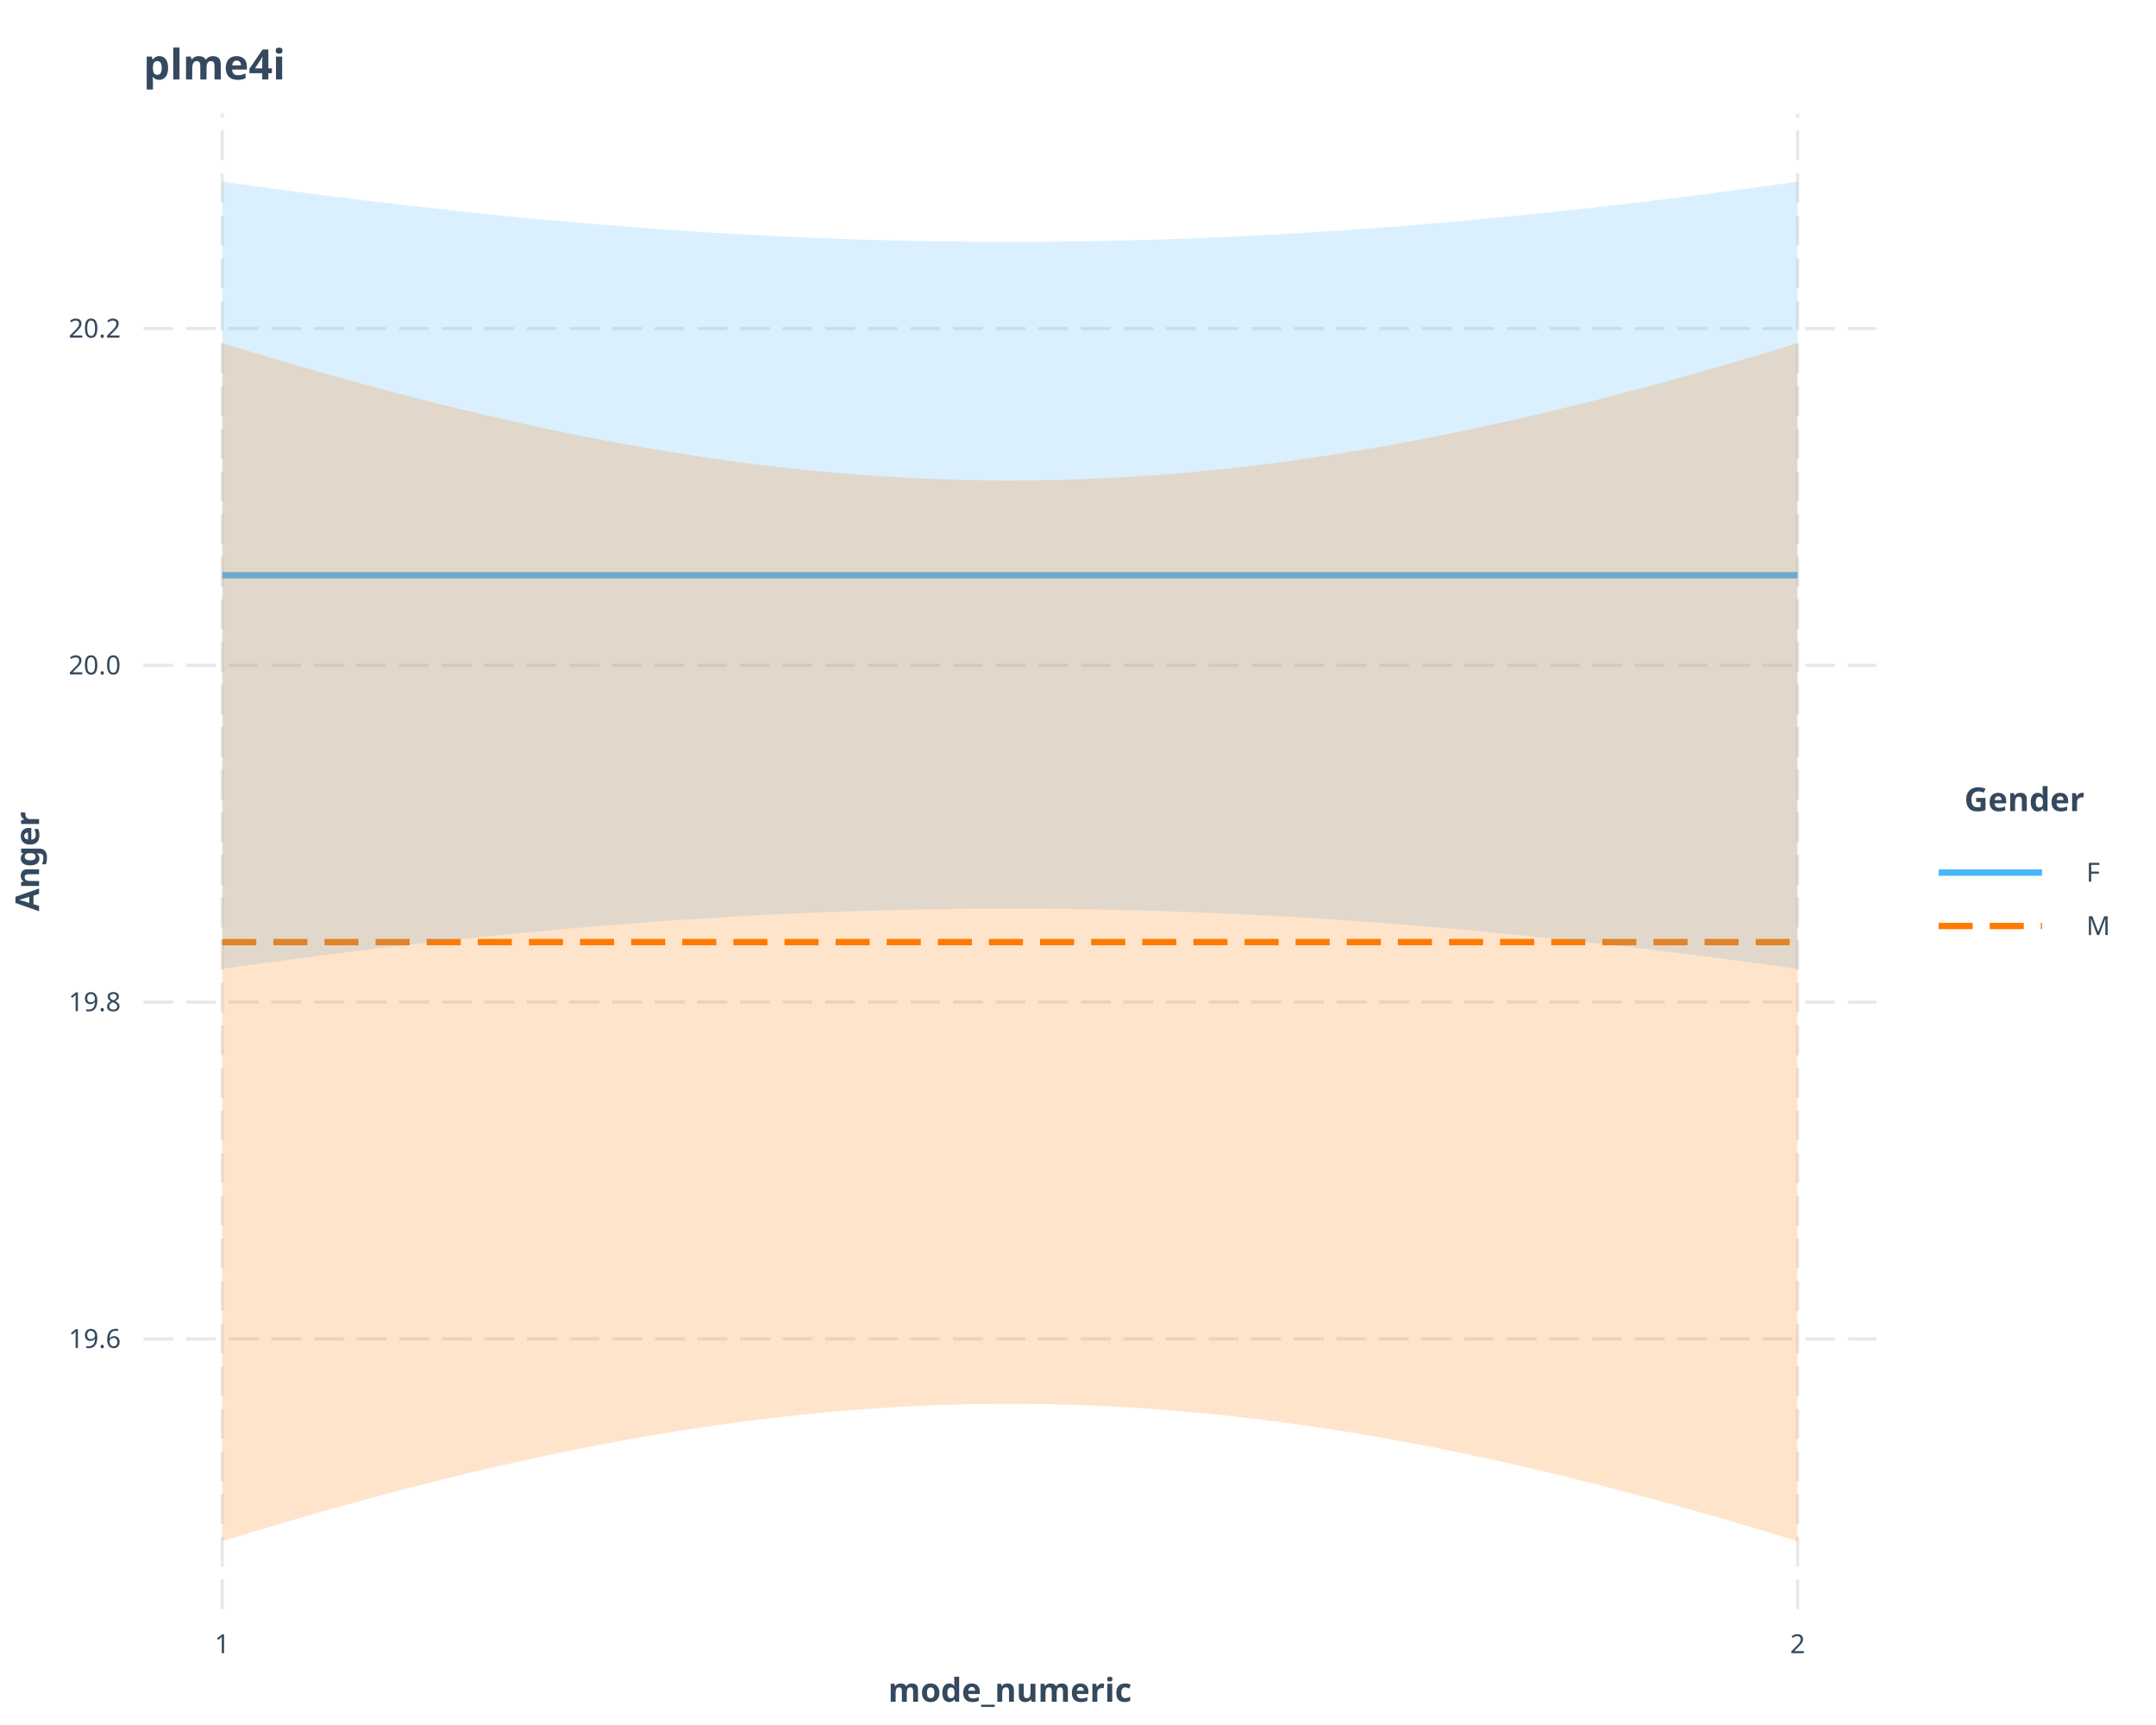
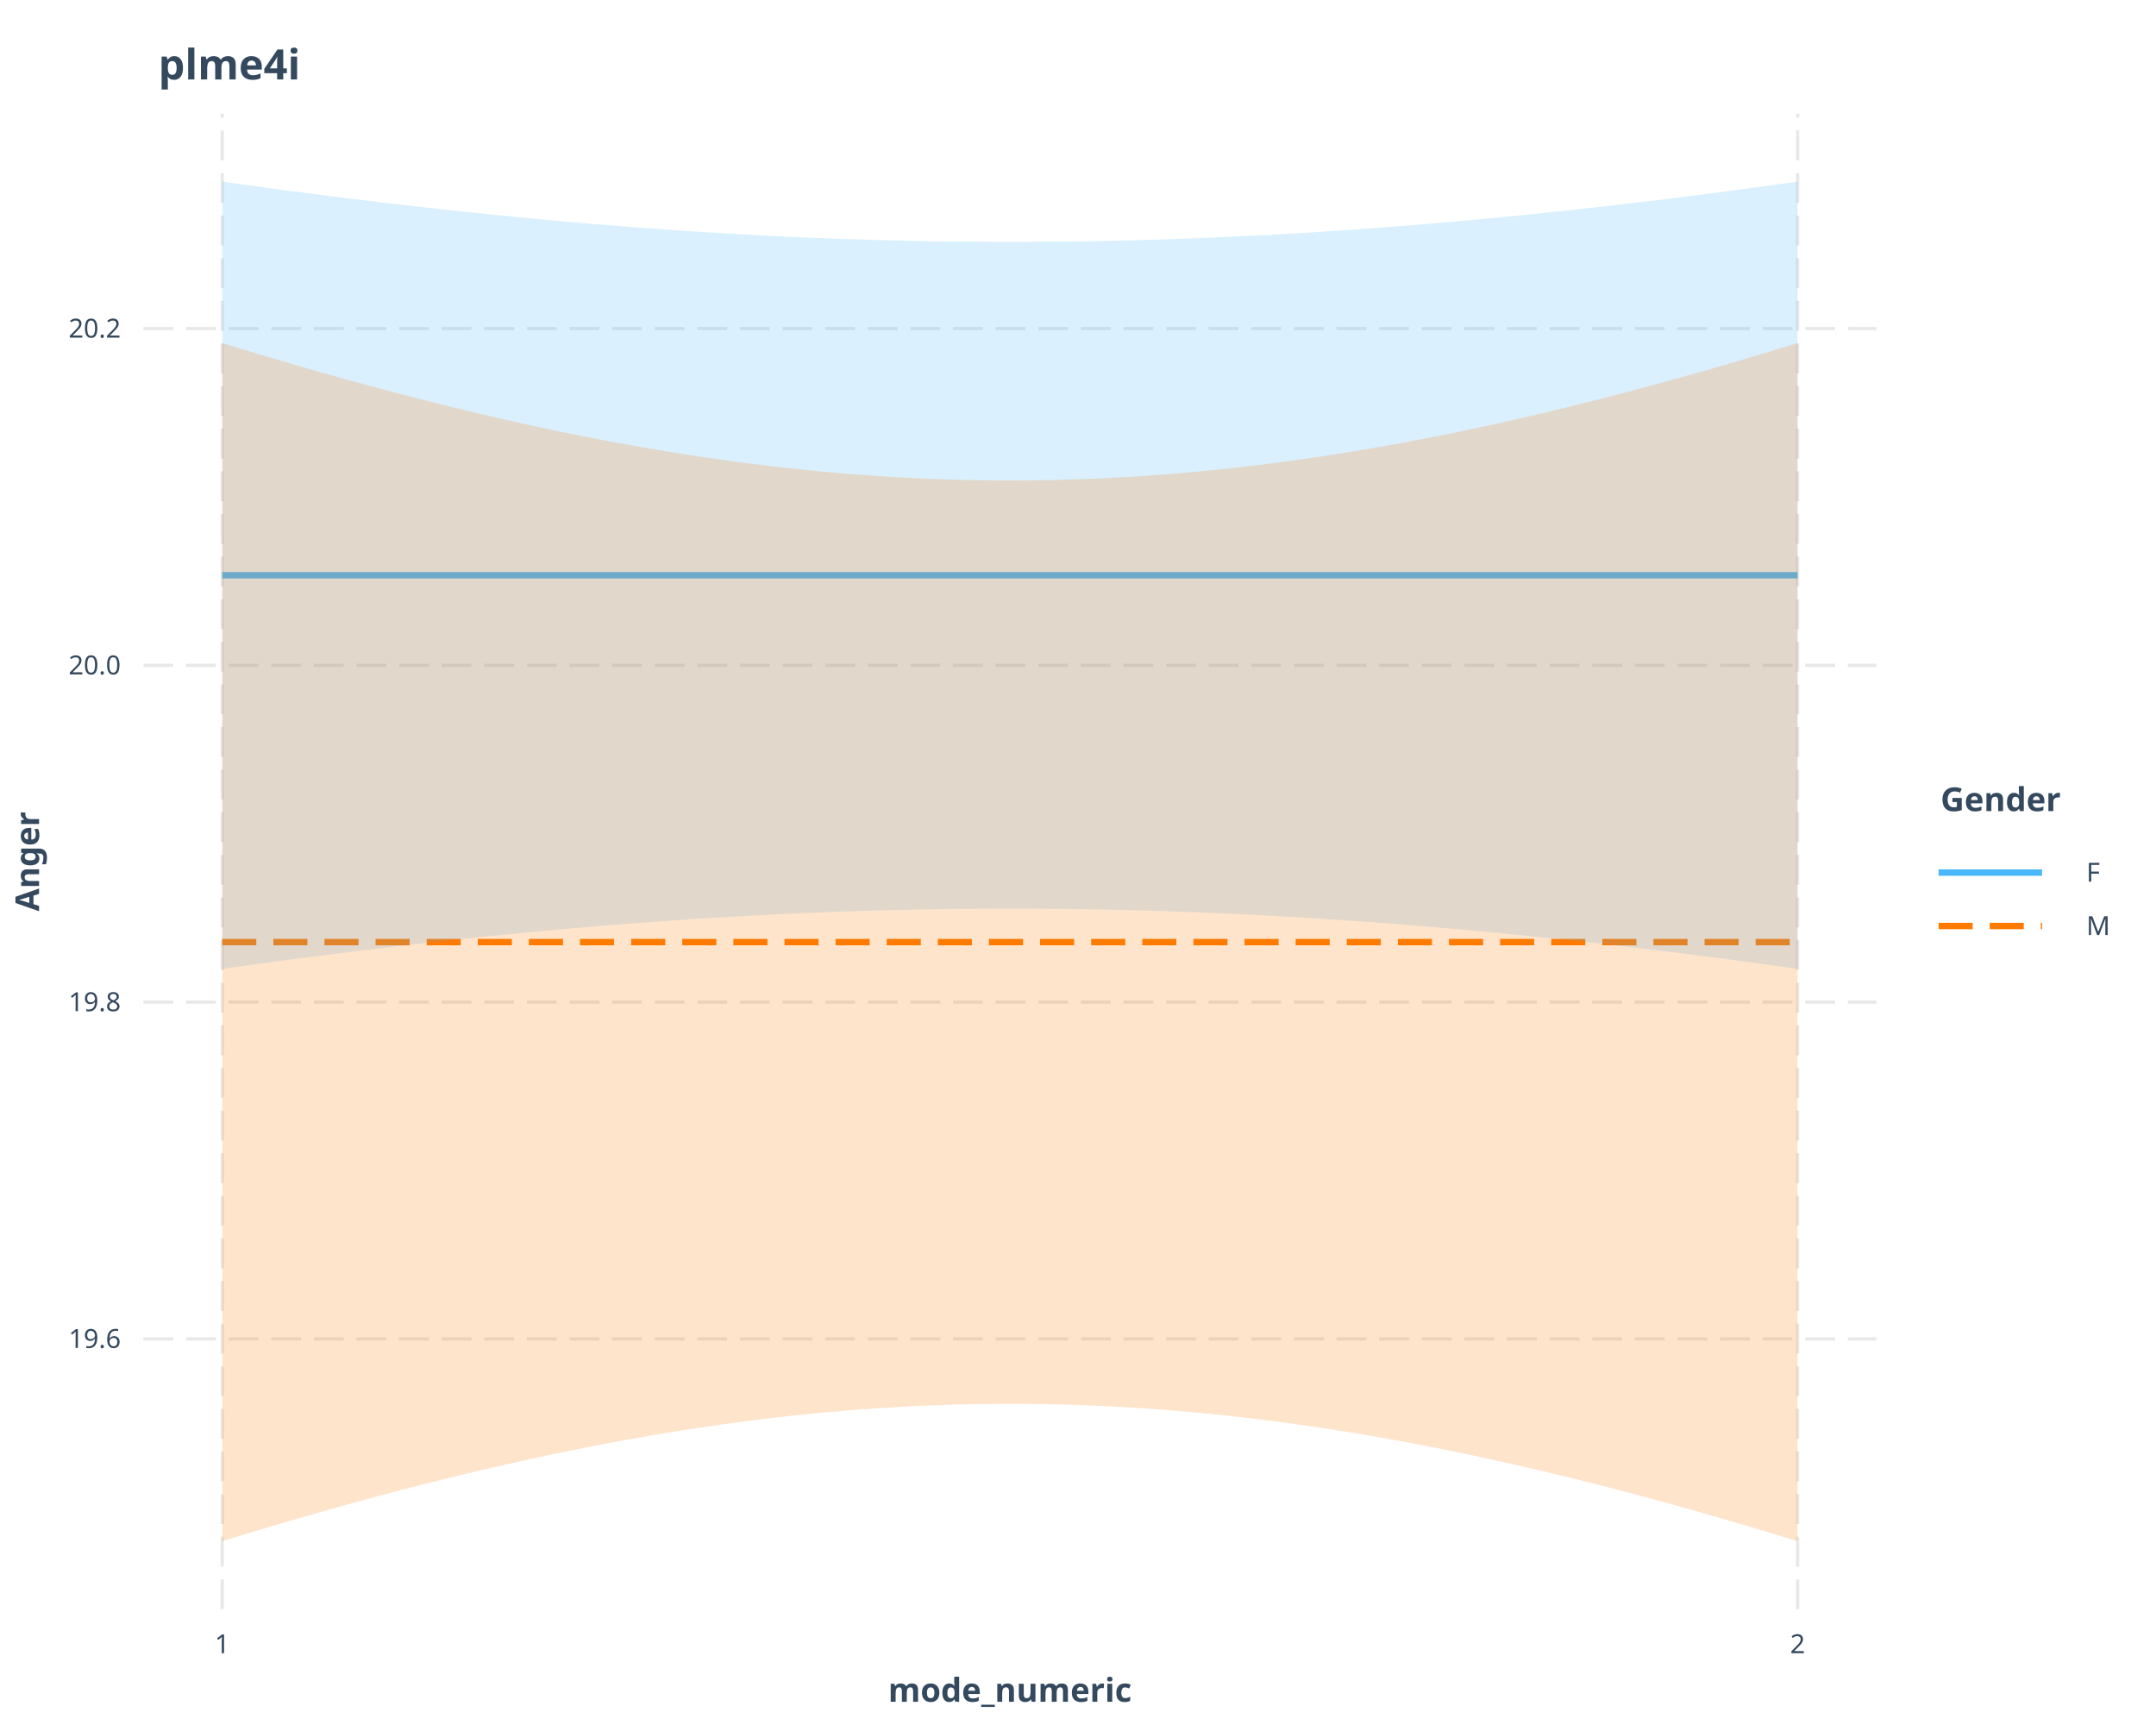
<svg xmlns="http://www.w3.org/2000/svg" class="svglite" data-engine-version="2.0" width="720.00pt" height="576.00pt" viewBox="0 0 720.00 576.00">
  <defs>
    <style type="text/css">
    .svglite line, .svglite polyline, .svglite polygon, .svglite path, .svglite rect, .svglite circle {
      fill: none;
      stroke: #000000;
      stroke-linecap: round;
      stroke-linejoin: round;
      stroke-miterlimit: 10.00;
    }
  </style>
  </defs>
  <rect width="100%" height="100%" style="stroke: none; fill: #FFFFFF;" />
  <defs>
    <clipPath id="cpMC4wMHw3MjAuMDB8MC4wMHw1NzYuMDA=">
      <rect x="0.00" y="0.00" width="720.00" height="576.00" />
    </clipPath>
  </defs>
  <g clip-path="url(#cpMC4wMHw3MjAuMDB8MC4wMHw1NzYuMDA=)">
    <rect x="0.00" y="0.00" width="720.00" height="576.00" style="stroke-width: 1.07; stroke: #FFFFFF; fill: #FFFFFF;" />
  </g>
  <defs>
    <clipPath id="cpNDcuOTB8NjI2LjYzfDM3Ljk1fDUzNy4zNA==">
      <rect x="47.90" y="37.95" width="578.72" height="499.40" />
    </clipPath>
  </defs>
  <g clip-path="url(#cpNDcuOTB8NjI2LjYzfDM3Ljk1fDUzNy4zNA==)">
    <rect x="47.90" y="37.95" width="578.72" height="499.40" style="stroke-width: 0.00; stroke: #FFFFFF; fill: #FFFFFF;" />
    <polyline points="47.90,447.07 626.63,447.07 " style="stroke-width: 1.07; stroke: #E8E8E8; stroke-dasharray: 9.96,4.27; stroke-linecap: butt;" />
    <polyline points="47.90,334.62 626.63,334.62 " style="stroke-width: 1.07; stroke: #E8E8E8; stroke-dasharray: 9.96,4.27; stroke-linecap: butt;" />
    <polyline points="47.90,222.17 626.63,222.17 " style="stroke-width: 1.07; stroke: #E8E8E8; stroke-dasharray: 9.96,4.27; stroke-linecap: butt;" />
    <polyline points="47.90,109.72 626.63,109.72 " style="stroke-width: 1.07; stroke: #E8E8E8; stroke-dasharray: 9.96,4.27; stroke-linecap: butt;" />
    <polyline points="74.21,537.34 74.21,37.95 " style="stroke-width: 1.07; stroke: #E8E8E8; stroke-dasharray: 9.96,4.27; stroke-linecap: butt;" />
    <polyline points="600.32,537.34 600.32,37.95 " style="stroke-width: 1.07; stroke: #E8E8E8; stroke-dasharray: 9.96,4.27; stroke-linecap: butt;" />
    <polyline points="74.21,192.09 79.52,192.09 84.84,192.09 90.15,192.09 95.47,192.09 100.78,192.09 106.09,192.09 111.41,192.09 116.72,192.09 122.04,192.09 127.35,192.09 132.67,192.09 137.98,192.09 143.29,192.09 148.61,192.09 153.92,192.09 159.24,192.09 164.55,192.09 169.87,192.09 175.18,192.09 180.49,192.09 185.81,192.09 191.12,192.09 196.44,192.09 201.75,192.09 207.07,192.09 212.38,192.09 217.69,192.09 223.01,192.09 228.32,192.09 233.64,192.09 238.95,192.09 244.27,192.09 249.58,192.09 254.89,192.09 260.21,192.09 265.52,192.09 270.84,192.09 276.15,192.09 281.47,192.09 286.78,192.09 292.09,192.09 297.41,192.09 302.72,192.09 308.04,192.09 313.35,192.09 318.67,192.09 323.98,192.09 329.29,192.09 334.61,192.09 339.92,192.09 345.24,192.09 350.55,192.09 355.87,192.09 361.18,192.09 366.49,192.09 371.81,192.09 377.12,192.09 382.44,192.09 387.75,192.09 393.06,192.09 398.38,192.09 403.69,192.09 409.01,192.09 414.32,192.09 419.64,192.09 424.95,192.09 430.26,192.09 435.58,192.09 440.89,192.09 446.21,192.09 451.52,192.09 456.84,192.09 462.15,192.09 467.46,192.09 472.78,192.09 478.09,192.09 483.41,192.09 488.72,192.09 494.04,192.09 499.35,192.09 504.66,192.09 509.98,192.09 515.29,192.09 520.61,192.09 525.92,192.09 531.24,192.09 536.55,192.09 541.86,192.09 547.18,192.09 552.49,192.09 557.81,192.09 563.12,192.09 568.44,192.09 573.75,192.09 579.06,192.09 584.38,192.09 589.69,192.09 595.01,192.09 600.32,192.09 " style="stroke-width: 2.13; stroke: #49B7FC; stroke-linecap: butt;" />
    <polyline points="74.21,314.59 79.52,314.59 84.84,314.59 90.15,314.59 95.47,314.59 100.78,314.59 106.09,314.59 111.41,314.59 116.72,314.59 122.04,314.59 127.35,314.59 132.67,314.59 137.98,314.59 143.29,314.59 148.61,314.59 153.92,314.59 159.24,314.59 164.55,314.59 169.87,314.59 175.18,314.59 180.49,314.59 185.81,314.59 191.12,314.59 196.44,314.59 201.75,314.59 207.07,314.59 212.38,314.59 217.69,314.59 223.01,314.59 228.32,314.59 233.64,314.59 238.95,314.59 244.27,314.59 249.58,314.59 254.89,314.59 260.21,314.59 265.52,314.59 270.84,314.59 276.15,314.59 281.47,314.59 286.78,314.59 292.09,314.59 297.41,314.59 302.72,314.59 308.04,314.59 313.35,314.59 318.67,314.59 323.98,314.59 329.29,314.59 334.61,314.59 339.92,314.59 345.24,314.59 350.55,314.59 355.87,314.59 361.18,314.59 366.49,314.59 371.81,314.59 377.12,314.59 382.44,314.59 387.75,314.59 393.06,314.59 398.38,314.59 403.69,314.59 409.01,314.59 414.32,314.59 419.64,314.59 424.95,314.59 430.26,314.59 435.58,314.59 440.89,314.59 446.21,314.59 451.52,314.59 456.84,314.59 462.15,314.59 467.46,314.59 472.78,314.59 478.09,314.59 483.41,314.59 488.72,314.59 494.04,314.59 499.35,314.59 504.66,314.59 509.98,314.59 515.29,314.59 520.61,314.59 525.92,314.59 531.24,314.59 536.55,314.59 541.86,314.59 547.18,314.59 552.49,314.59 557.81,314.59 563.12,314.59 568.44,314.59 573.75,314.59 579.06,314.59 584.38,314.59 589.69,314.59 595.01,314.59 600.32,314.59 " style="stroke-width: 2.13; stroke: #FF7B00; stroke-dasharray: 11.38,5.69,11.38,5.69; stroke-linecap: butt;" />
    <polygon points="74.21,60.65 79.52,61.39 84.84,62.12 90.15,62.85 95.47,63.56 100.78,64.26 106.09,64.95 111.41,65.62 116.72,66.29 122.04,66.94 127.35,67.58 132.67,68.20 137.98,68.81 143.29,69.41 148.61,70.00 153.92,70.57 159.24,71.13 164.55,71.68 169.87,72.21 175.18,72.72 180.49,73.23 185.81,73.71 191.12,74.19 196.44,74.64 201.75,75.08 207.07,75.51 212.38,75.92 217.69,76.32 223.01,76.70 228.32,77.06 233.64,77.41 238.95,77.74 244.27,78.05 249.58,78.35 254.89,78.63 260.21,78.89 265.52,79.14 270.84,79.37 276.15,79.58 281.47,79.78 286.78,79.96 292.09,80.12 297.41,80.26 302.72,80.38 308.04,80.49 313.35,80.58 318.67,80.65 323.98,80.70 329.29,80.74 334.61,80.76 339.92,80.76 345.24,80.74 350.55,80.70 355.87,80.65 361.18,80.58 366.49,80.49 371.81,80.38 377.12,80.26 382.44,80.12 387.75,79.96 393.06,79.78 398.38,79.58 403.69,79.37 409.01,79.14 414.32,78.89 419.64,78.63 424.95,78.35 430.26,78.05 435.58,77.74 440.89,77.41 446.21,77.06 451.52,76.70 456.84,76.32 462.15,75.92 467.46,75.51 472.78,75.08 478.09,74.64 483.41,74.19 488.72,73.71 494.04,73.23 499.35,72.72 504.66,72.21 509.98,71.68 515.29,71.13 520.61,70.57 525.92,70.00 531.24,69.41 536.55,68.81 541.86,68.20 547.18,67.58 552.49,66.94 557.81,66.29 563.12,65.62 568.44,64.95 573.75,64.26 579.06,63.56 584.38,62.85 589.69,62.12 595.01,61.39 600.32,60.65 600.32,323.53 595.01,322.78 589.69,322.05 584.38,321.33 579.06,320.61 573.75,319.91 568.44,319.23 563.12,318.55 557.81,317.89 552.49,317.24 547.18,316.60 541.86,315.97 536.55,315.36 531.24,314.76 525.92,314.17 520.61,313.60 515.29,313.04 509.98,312.50 504.66,311.97 499.35,311.45 494.04,310.95 488.72,310.46 483.41,309.99 478.09,309.53 472.78,309.09 467.46,308.66 462.15,308.25 456.84,307.86 451.52,307.48 446.21,307.11 440.89,306.77 435.58,306.43 430.26,306.12 424.95,305.82 419.64,305.54 414.32,305.28 409.01,305.03 403.69,304.80 398.38,304.59 393.06,304.39 387.75,304.22 382.44,304.06 377.12,303.91 371.81,303.79 366.49,303.68 361.18,303.59 355.87,303.52 350.55,303.47 345.24,303.43 339.92,303.41 334.61,303.41 329.29,303.43 323.98,303.47 318.67,303.52 313.35,303.59 308.04,303.68 302.72,303.79 297.41,303.91 292.09,304.06 286.78,304.22 281.47,304.39 276.15,304.59 270.84,304.80 265.52,305.03 260.21,305.28 254.89,305.54 249.58,305.82 244.27,306.12 238.95,306.43 233.64,306.77 228.32,307.11 223.01,307.48 217.69,307.86 212.38,308.25 207.07,308.66 201.75,309.09 196.44,309.53 191.12,309.99 185.81,310.46 180.49,310.95 175.18,311.45 169.87,311.97 164.55,312.50 159.24,313.04 153.92,313.60 148.61,314.17 143.29,314.76 137.98,315.36 132.67,315.97 127.35,316.60 122.04,317.24 116.72,317.89 111.41,318.55 106.09,319.23 100.78,319.91 95.47,320.61 90.15,321.33 84.84,322.05 79.52,322.78 74.21,323.53 " style="stroke-width: 0.00; stroke: none; stroke-linecap: butt; fill: #49B7FC; fill-opacity: 0.20;" />
    <polygon points="74.21,114.54 79.52,116.17 84.84,117.78 90.15,119.37 95.47,120.94 100.78,122.49 106.09,124.02 111.41,125.52 116.72,127.00 122.04,128.45 127.35,129.89 132.67,131.29 137.98,132.67 143.29,134.03 148.61,135.35 153.92,136.65 159.24,137.93 164.55,139.17 169.87,140.38 175.18,141.57 180.49,142.72 185.81,143.85 191.12,144.94 196.44,146.00 201.75,147.02 207.07,148.02 212.38,148.97 217.69,149.90 223.01,150.79 228.32,151.64 233.64,152.46 238.95,153.23 244.27,153.98 249.58,154.68 254.89,155.35 260.21,155.97 265.52,156.56 270.84,157.10 276.15,157.61 281.47,158.08 286.78,158.50 292.09,158.88 297.41,159.23 302.72,159.52 308.04,159.78 313.35,160.00 318.67,160.17 323.98,160.30 329.29,160.38 334.61,160.43 339.92,160.43 345.24,160.38 350.55,160.30 355.87,160.17 361.18,160.00 366.49,159.78 371.81,159.52 377.12,159.23 382.44,158.88 387.75,158.50 393.06,158.08 398.38,157.61 403.69,157.10 409.01,156.56 414.32,155.97 419.64,155.35 424.95,154.68 430.26,153.98 435.58,153.23 440.89,152.46 446.21,151.64 451.52,150.79 456.84,149.90 462.15,148.97 467.46,148.02 472.78,147.02 478.09,146.00 483.41,144.94 488.72,143.85 494.04,142.72 499.35,141.57 504.66,140.38 509.98,139.17 515.29,137.93 520.61,136.65 525.92,135.35 531.24,134.03 536.55,132.67 541.86,131.29 547.18,129.89 552.49,128.45 557.81,127.00 563.12,125.52 568.44,124.02 573.75,122.49 579.06,120.94 584.38,119.37 589.69,117.78 595.01,116.17 600.32,114.54 600.32,514.64 595.01,513.01 589.69,511.40 584.38,509.81 579.06,508.24 573.75,506.69 568.44,505.17 563.12,503.66 557.81,502.18 552.49,500.73 547.18,499.30 541.86,497.89 536.55,496.51 531.24,495.16 525.92,493.83 520.61,492.53 515.29,491.26 509.98,490.01 504.66,488.80 499.35,487.61 494.04,486.46 488.72,485.34 483.41,484.24 478.09,483.19 472.78,482.16 467.46,481.17 462.15,480.21 456.84,479.28 451.52,478.40 446.21,477.54 440.89,476.73 435.58,475.95 430.26,475.21 424.95,474.50 419.64,473.84 414.32,473.21 409.01,472.62 403.69,472.08 398.38,471.57 393.06,471.11 387.75,470.68 382.44,470.30 377.12,469.96 371.81,469.66 366.49,469.40 361.18,469.19 355.87,469.01 350.55,468.89 345.24,468.80 339.92,468.76 334.61,468.76 329.29,468.80 323.98,468.89 318.67,469.01 313.35,469.19 308.04,469.40 302.72,469.66 297.41,469.96 292.09,470.30 286.78,470.68 281.47,471.11 276.15,471.57 270.84,472.08 265.52,472.62 260.21,473.21 254.89,473.84 249.58,474.50 244.27,475.21 238.95,475.95 233.64,476.73 228.32,477.54 223.01,478.40 217.69,479.28 212.38,480.21 207.07,481.17 201.75,482.16 196.44,483.19 191.12,484.24 185.81,485.34 180.49,486.46 175.18,487.61 169.87,488.80 164.55,490.01 159.24,491.26 153.92,492.53 148.61,493.83 143.29,495.16 137.98,496.51 132.67,497.89 127.35,499.30 122.04,500.73 116.72,502.18 111.41,503.66 106.09,505.17 100.78,506.69 95.47,508.24 90.15,509.81 84.84,511.40 79.52,513.01 74.21,514.64 " style="stroke-width: 0.00; stroke: none; stroke-linecap: butt; fill: #FF7B00; fill-opacity: 0.20;" />
  </g>
  <g clip-path="url(#cpMC4wMHw3MjAuMDB8MC4wMHw1NzYuMDA=)">
    <text x="31.62" y="450.09" text-anchor="middle" style="font-size: 8.80px; fill: #34495E; font-family: sans;" textLength="17.13px" lengthAdjust="spacingAndGlyphs">19.6</text>
    <text x="31.62" y="337.64" text-anchor="middle" style="font-size: 8.80px; fill: #34495E; font-family: sans;" textLength="17.13px" lengthAdjust="spacingAndGlyphs">19.8</text>
    <text x="31.62" y="225.19" text-anchor="middle" style="font-size: 8.80px; fill: #34495E; font-family: sans;" textLength="17.13px" lengthAdjust="spacingAndGlyphs">20.0</text>
    <text x="31.62" y="112.74" text-anchor="middle" style="font-size: 8.80px; fill: #34495E; font-family: sans;" textLength="17.13px" lengthAdjust="spacingAndGlyphs">20.2</text>
    <text x="74.21" y="552.03" text-anchor="middle" style="font-size: 8.80px; fill: #34495E; font-family: sans;" textLength="4.89px" lengthAdjust="spacingAndGlyphs">1</text>
    <text x="600.32" y="552.03" text-anchor="middle" style="font-size: 8.80px; fill: #34495E; font-family: sans;" textLength="4.89px" lengthAdjust="spacingAndGlyphs">2</text>
    <text x="337.27" y="568.24" text-anchor="middle" style="font-size: 11.00px; font-weight: bold; fill: #34495E; font-family: sans;" textLength="72.77px" lengthAdjust="spacingAndGlyphs">mode_numeric</text>
    <text transform="translate(13.05,287.64) rotate(-90)" text-anchor="middle" style="font-size: 11.00px; font-weight: bold; fill: #34495E; font-family: sans;" textLength="29.36px" lengthAdjust="spacingAndGlyphs">Anger</text>
-     <text x="676.05" y="270.84" text-anchor="middle" style="font-size: 11.00px; font-weight: bold; fill: #34495E; font-family: sans;" textLength="36.70px" lengthAdjust="spacingAndGlyphs">Gender</text>
-     <rect x="643.07" y="282.45" width="43.20" height="17.85" style="stroke-width: 1.07; stroke: #FFFFFF; fill: #FFFFFF;" />
+     <text x="648.05" y="270.84" style="font-size: 11.00px; font-weight: bold; fill: #34495E; font-family: sans;" textLength="36.70px" lengthAdjust="spacingAndGlyphs">Gender</text>
+     <rect x="643.07" y="282.45" width="43.20" height="17.85" style="stroke-width: 0.00; stroke: #FFFFFF; fill: #FFFFFF;" />
    <line x1="647.39" y1="291.37" x2="681.95" y2="291.37" style="stroke-width: 2.13; stroke: #49B7FC; stroke-linecap: butt;" />
-     <rect x="643.07" y="300.29" width="43.20" height="17.85" style="stroke-width: 1.07; stroke: #FFFFFF; fill: #FFFFFF;" />
+     <rect x="643.07" y="300.29" width="43.20" height="17.85" style="stroke-width: 0.00; stroke: #FFFFFF; fill: #FFFFFF;" />
    <line x1="647.39" y1="309.21" x2="681.95" y2="309.21" style="stroke-width: 2.13; stroke: #FF7B00; stroke-dasharray: 11.38,5.69,11.38,5.69; stroke-linecap: butt;" />
    <text x="696.73" y="294.40" style="font-size: 8.80px; fill: #34495E; font-family: sans;" textLength="5.38px" lengthAdjust="spacingAndGlyphs">F</text>
    <text x="696.73" y="312.24" style="font-size: 8.80px; fill: #34495E; font-family: sans;" textLength="7.33px" lengthAdjust="spacingAndGlyphs">M</text>
-     <text x="47.90" y="26.53" style="font-size: 14.00px; font-weight: bold; fill: #34495E; font-family: sans;" textLength="41.24px" lengthAdjust="spacingAndGlyphs">plme4i</text>
+     <text x="52.88" y="26.53" style="font-size: 14.00px; font-weight: bold; fill: #34495E; font-family: sans;" textLength="41.24px" lengthAdjust="spacingAndGlyphs">plme4i</text>
  </g>
</svg>
